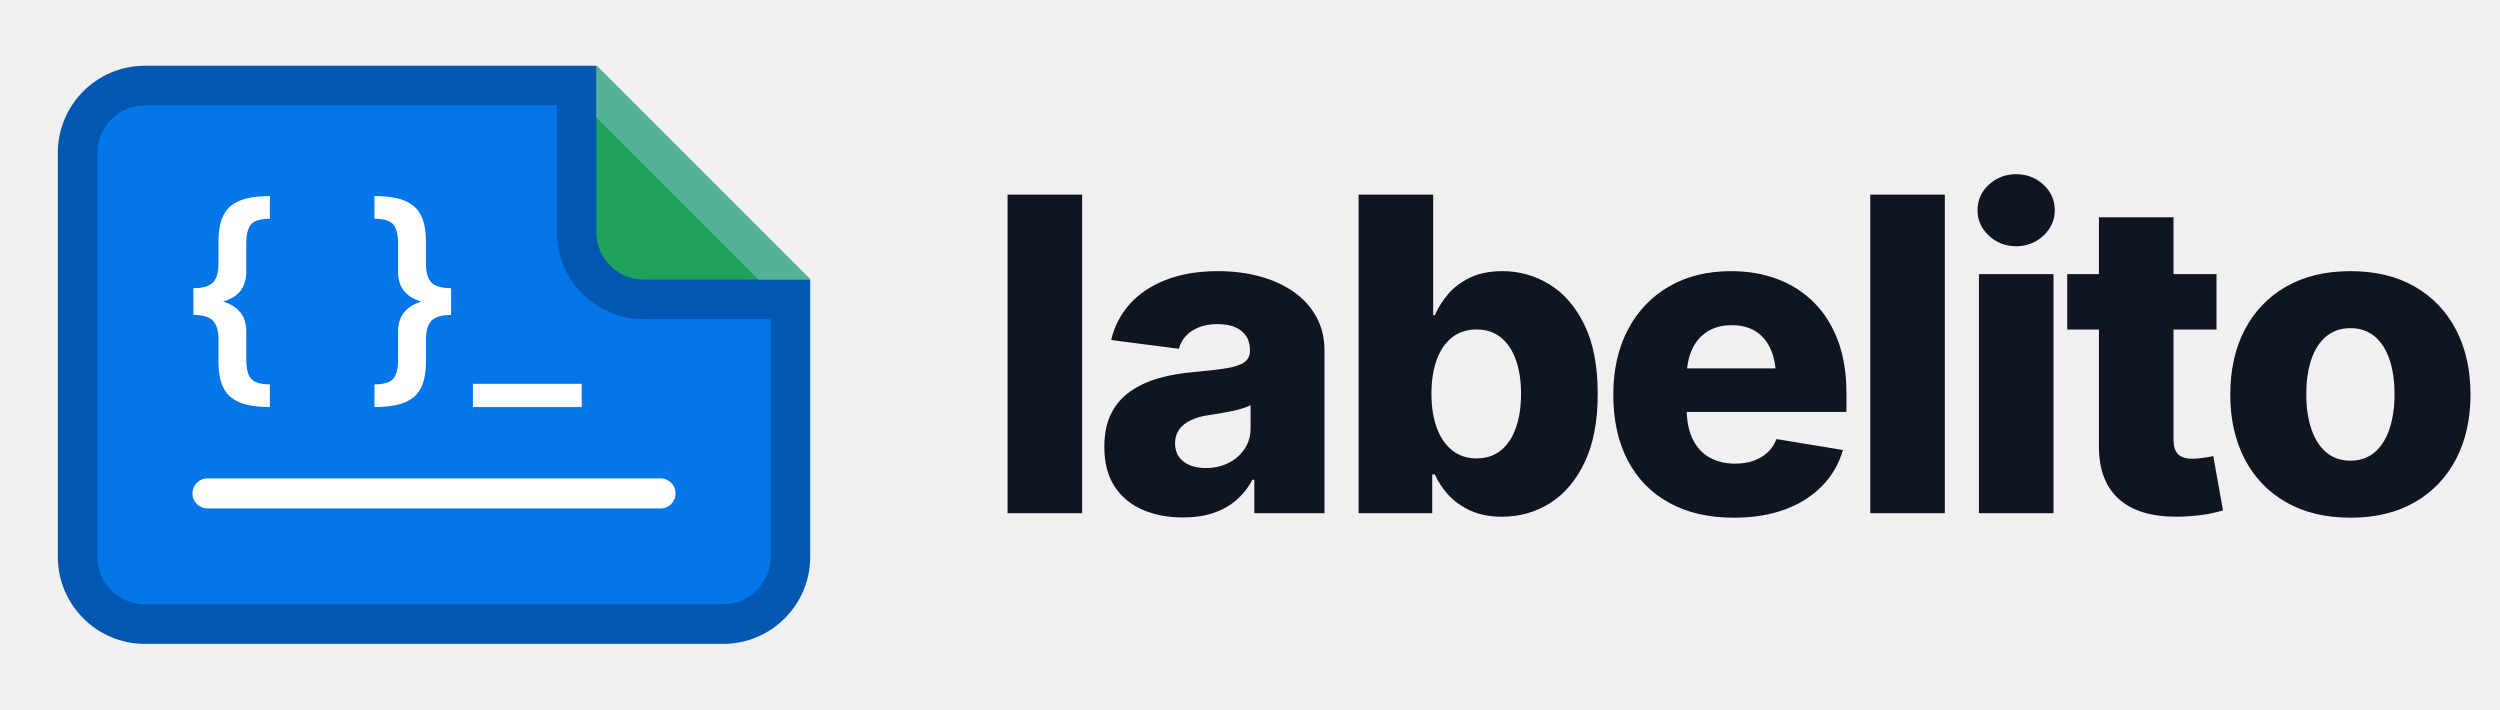
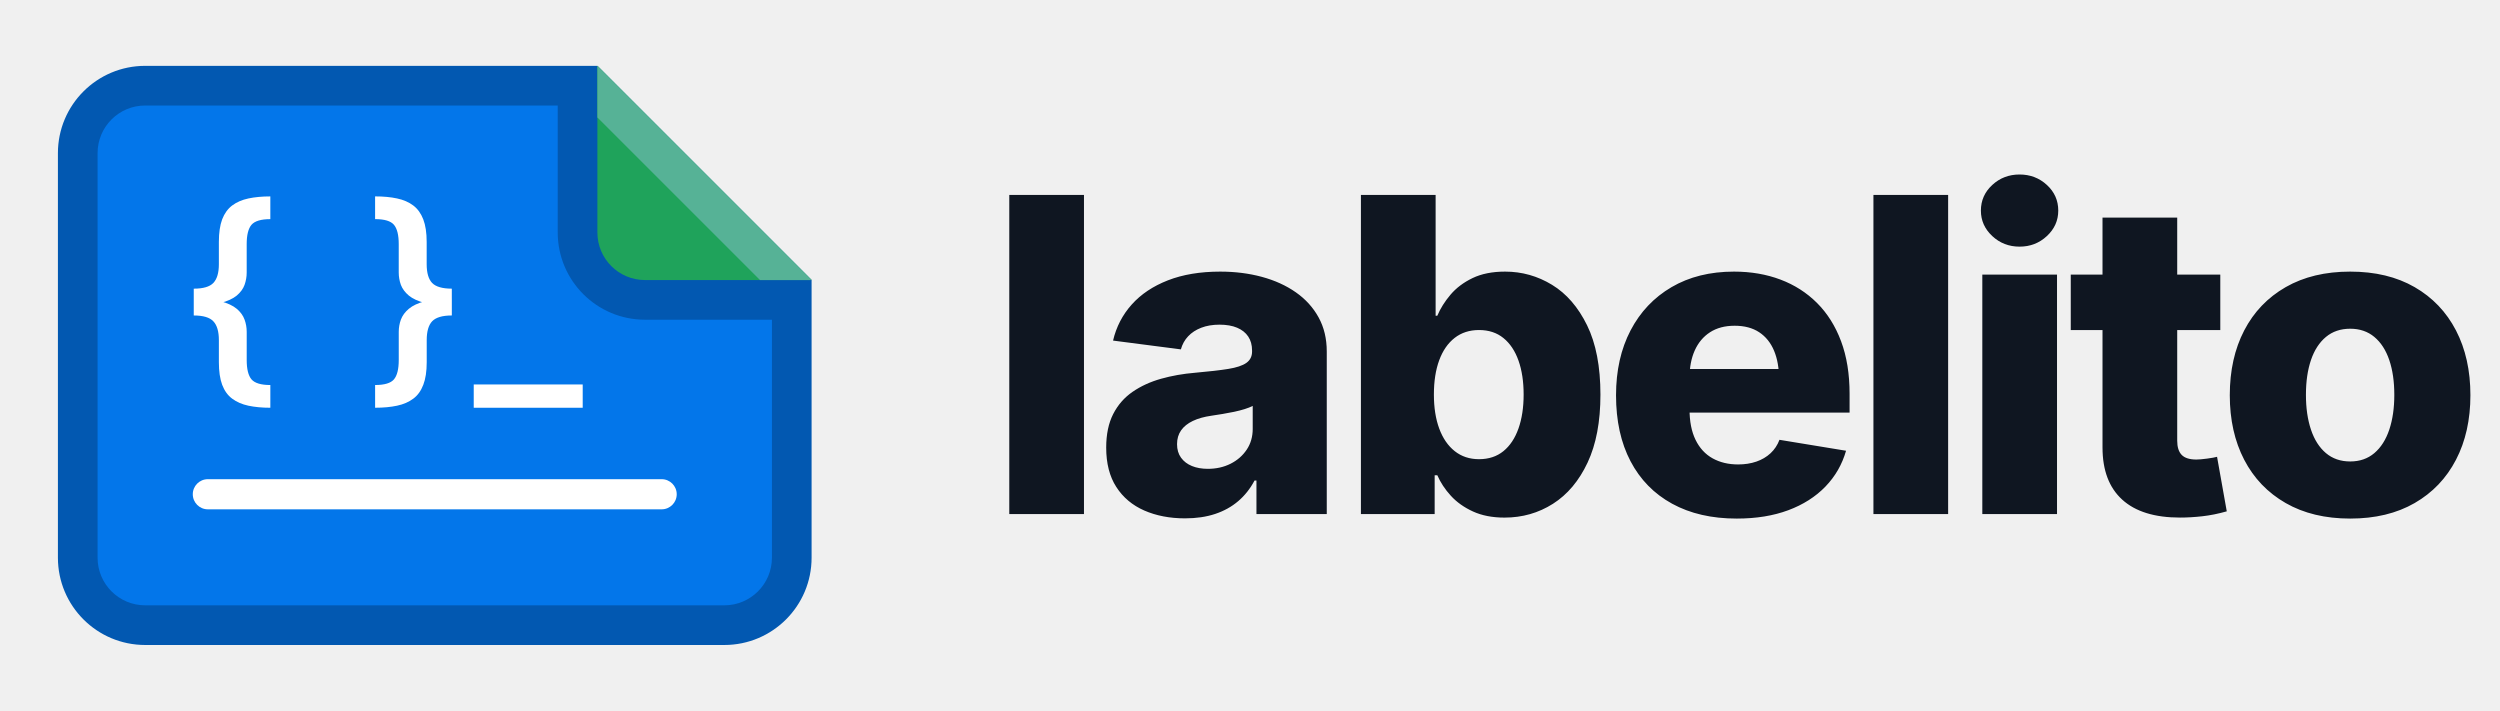
- <svg xmlns="http://www.w3.org/2000/svg" viewBox="-4.8 -4.8 315.657 89.6" role="img" aria-label="labelito">
+ <svg xmlns="http://www.w3.org/2000/svg" viewBox="-4.8 -4.8 315.121 89.6" role="img" aria-label="labelito">
  <g>
    <path d="M 13.5,3.5 H 70.5 L 97.5,30.5 V 65.5 A 11 11 0 0 1 86.5,76.5 H 13.5 A 11 11 0 0 1 2.5,65.5 V 14.5 A 11 11 0 0 1 13.5,3.5 Z" fill="#0258b1" />
    <path d="M 13.5,8.5 H 65.5 V 24.5 A 11 11 0 0 0 76.5,35.5 H 92.5 V 65.5 A 6 6 0 0 1 86.5,71.5 H 13.5 A 6 6 0 0 1 7.5,65.5 V 14.5 A 6 6 0 0 1 13.5,8.5 Z" fill="#0376ea" />
    <path d="M 70.5,3.5 L 97.5,30.5 L 76.5,30.5 A 6 6 0 0 1 70.5,24.5 L 70.5,3.5 Z" fill="#1fa35b" />
    <path d="M 70.5,3.5 L 97.5,30.5 L 90.995,30.5 L 70.5,10.005 Z" fill="#56b296" />
    <path d="M 21.4,55.6 H 78.6 A 1.9 1.9 0 0 1 78.6,59.4 H 21.4 A 1.9 1.9 0 0 1 21.4,55.6 Z" fill="#ffffff" />
    <path d="M 19.622,33.734 L 19.622,31.586 q 1.776,0 2.464,-0.716 q 0.702,-0.73 0.702,-2.363 l 0,-2.807 q 0,-1.733 0.415,-2.85 q 0.43,-1.117 1.26,-1.747 q 0.845,-0.63 2.048,-0.888 q 1.217,-0.258 2.764,-0.258 l 0,2.865 q -1.762,0 -2.378,0.716 q -0.602,0.716 -0.602,2.435 l 0,3.581 q 0,0.802 -0.272,1.561 q -0.272,0.745 -0.988,1.346 q -0.716,0.587 -2.034,0.931 q -1.303,0.344 -3.38,0.344 z m 9.654,12.862 q -1.547,0 -2.764,-0.258 q -1.203,-0.258 -2.048,-0.888 q -0.831,-0.616 -1.26,-1.747 q -0.415,-1.117 -0.415,-2.85 l 0,-2.779 q 0,-1.647 -0.702,-2.378 q -0.687,-0.73 -2.464,-0.73 l 0,-2.148 q 2.077,0 3.38,0.358 q 1.318,0.344 2.034,0.945 q 0.716,0.602 0.988,1.361 q 0.272,0.745 0.272,1.547 l 0,3.552 q 0,1.719 0.602,2.435 q 0.616,0.716 2.378,0.716 z M 19.622,34.966 L 19.622,31.586 l 3.452,0 l 0,3.38 z" fill="#ffffff" aria-label="{" />
    <path d="m 52.15,33.734 q -2.077,0 -3.395,-0.344 q -1.303,-0.344 -2.02,-0.931 q -0.716,-0.602 -1.003,-1.346 q -0.272,-0.759 -0.272,-1.561 l 0,-3.581 q 0,-1.719 -0.602,-2.435 q -0.602,-0.716 -2.378,-0.716 l 0,-2.865 q 1.561,0 2.764,0.258 q 1.217,0.258 2.048,0.888 q 0.831,0.63 1.26,1.747 q 0.43,1.117 0.43,2.85 l 0,2.807 q 0,1.633 0.687,2.363 q 0.702,0.716 2.478,0.716 z m -9.668,12.862 l 0,-2.865 q 1.776,0 2.378,-0.716 q 0.602,-0.716 0.602,-2.435 l 0,-3.552 q 0,-0.802 0.272,-1.547 q 0.286,-0.759 1.003,-1.361 q 0.716,-0.602 2.02,-0.945 q 1.318,-0.358 3.395,-0.358 l 0,2.148 q -1.776,0 -2.478,0.73 q -0.687,0.73 -0.687,2.378 l 0,2.779 q 0,1.733 -0.43,2.85 q -0.43,1.132 -1.26,1.747 q -0.831,0.63 -2.048,0.888 q -1.203,0.258 -2.764,0.258 z M 52.15,34.966 L 48.698,34.966 L 48.698,31.586 l 3.452,0 z" fill="#ffffff" aria-label="}" />
    <path d="M 68.649,43.66 L 68.649,46.596 L 54.913,46.596 l 0,-2.936 z" fill="#ffffff" aria-label="_" />
  </g>
  <g transform="translate(119.301 60) scale(0.027)">
-     <path d="M464.162 -1490.0V0.0H115.439V-1490.0ZM935.999 19.92Q829.239 19.92 745.779 -16.66Q662.32 -53.24 615.12 -126.44Q567.92 -199.64 567.92 -310.4Q567.92 -403.36 600.6 -467.16Q633.279 -530.96 691.079 -570.78Q748.879 -610.6 823.979 -631.78Q899.079 -652.96 983.919 -659.92Q1079.359 -668.36 1137.419 -677.64Q1195.479 -686.92 1222.179 -705.82Q1248.879 -724.72 1248.879 -758.88V-763.36Q1248.879 -802.2 1230.859 -829.039Q1212.839 -855.879 1179.08 -870.099Q1145.32 -884.319 1096.96 -884.319Q1048.881 -884.319 1011.641 -869.959Q974.401 -855.599 950.301 -829.879Q926.201 -804.159 916.561 -768.959L599.92 -809.999Q622.399 -905.919 687.039 -978.239Q751.679 -1050.56 856.019 -1091.28Q960.36 -1132.0 1100.32 -1132.0Q1204.201 -1132.0 1294.701 -1107.48Q1385.201 -1082.96 1453.221 -1035.36Q1521.241 -987.76 1559.421 -918.38Q1597.601 -849 1597.601 -759.04V0.0H1269.359V-156.56H1260.399Q1229.999 -99.32 1183.819 -60.1Q1137.639 -20.88 1075.959 -0.48Q1014.279 19.92 935.999 19.92ZM1042.24 -211.281Q1101.2 -211.281 1148.54 -235.081Q1195.879 -258.881 1223.899 -300.86Q1251.919 -342.84 1251.919 -397.92V-505.039Q1237.119 -497.359 1214.559 -490.279Q1191.999 -483.199 1165.02 -477.479Q1138.04 -471.76 1111.02 -467.4Q1084 -463.04 1059.52 -459.28Q1008.201 -452.04 972.221 -434.82Q936.241 -417.6 917.441 -390.74Q898.642 -363.88 898.642 -326.48Q898.642 -289 917.241 -263.301Q935.841 -237.601 968.081 -224.441Q1000.321 -211.281 1042.24 -211.281ZM2427.321 16.4Q2342.602 16.4 2280.262 -12.12Q2217.922 -40.64 2176.842 -85.62Q2135.762 -130.6 2113.722 -181.36H2101.322V0.0H1757.079V-1490.0H2105.802V-926.08H2113.722Q2135.002 -976.6 2175.082 -1024Q2215.162 -1071.4 2278.022 -1101.7Q2340.882 -1132.0 2430.121 -1132.0Q2548.081 -1132.0 2649.261 -1070.36Q2750.441 -1008.72 2812.841 -881.5Q2875.241 -754.28 2875.241 -557.52Q2875.241 -368.12 2815.241 -240.4Q2755.241 -112.68 2653.681 -48.14Q2552.121 16.4 2427.321 16.4ZM2308.36 -256.322Q2376.12 -256.322 2422.299 -293.821Q2468.479 -331.321 2492.579 -399.461Q2516.679 -467.6 2516.679 -558.0Q2516.679 -648.92 2492.699 -716.579Q2468.719 -784.239 2422.539 -821.759Q2376.36 -859.279 2308.36 -859.279Q2241.841 -859.279 2194.641 -822.479Q2147.441 -785.679 2122.581 -718.259Q2097.722 -650.84 2097.722 -558.0Q2097.722 -466.68 2122.701 -399.041Q2147.681 -331.401 2195.001 -293.861Q2242.321 -256.322 2308.36 -256.322ZM3511.56 20.96Q3336.64 20.96 3210.02 -48.38Q3083.4 -117.72 3015.72 -246.72Q2948.04 -375.72 2948.04 -554.56Q2948.04 -727.32 3015.74 -857.18Q3083.44 -987.04 3207.2 -1059.52Q3330.96 -1132 3498.92 -1132.0Q3616.801 -1132.0 3715.461 -1094.9Q3814.121 -1057.8 3886.521 -985.46Q3958.921 -913.12 3998.641 -806.88Q4038.361 -700.64 4038.361 -561.6V-473.68H3071.56V-677.36H3872.2L3709.159 -628.96Q3709.159 -707.04 3685.679 -762.9Q3662.199 -818.759 3616.24 -849.019Q3570.28 -879.279 3501.96 -879.279Q3433.641 -879.279 3386.721 -848.779Q3339.801 -818.279 3315.481 -763.86Q3291.162 -709.44 3291.162 -635.92V-490.08Q3291.162 -404.08 3319.341 -346.46Q3347.521 -288.841 3398.801 -260.301Q3450.081 -231.761 3517.88 -231.761Q3564.88 -231.761 3603.3 -245.061Q3641.72 -258.361 3669.319 -283.941Q3696.919 -309.521 3711.079 -346.76L4021.881 -295.72Q3994.361 -199.56 3925.521 -128.34Q3856.681 -57.12 3752.261 -18.08Q3647.84 20.96 3511.56 20.96ZM4498.442 -1490.0V0.0H4149.719V-1490.0ZM4658.039 0.0V-1118.0H5006.762V0.0ZM4831.881 -1248.559Q4757.32 -1248.559 4704.36 -1298.04Q4651.4 -1347.521 4651.4 -1416.794Q4651.4 -1487.48 4704.36 -1536.42Q4757.32 -1585.361 4831.881 -1585.361Q4906.464 -1585.361 4959.532 -1536.502Q5012.601 -1487.643 5012.601 -1416.833Q5012.601 -1347.44 4959.532 -1298Q4906.464 -1248.559 4831.881 -1248.559ZM5769.002 -1118.0V-859.119H5070.92V-1118ZM5219.16 -1384.0H5567.882V-342.441Q5567.882 -297.841 5588.882 -276.261Q5609.882 -254.681 5657.321 -254.681Q5675.081 -254.681 5707.661 -259.061Q5740.242 -263.441 5753.881 -267.441L5799.242 -12.84Q5740.081 4.0 5685.201 10.14Q5630.321 16.28 5580.88 16.28Q5403.2 16.28 5311.18 -67.44Q5219.16 -151.16 5219.16 -310.96ZM6395.52 20.96Q6220.72 20.96 6094.44 -51.42Q5968.16 -123.8 5900.74 -253.42Q5833.32 -383.04 5833.32 -555.04Q5833.32 -727.76 5900.74 -857.5Q5968.16 -987.24 6094.44 -1059.62Q6220.72 -1132.0 6395.52 -1132.0Q6570.561 -1132.0 6696.201 -1059.62Q6821.841 -987.24 6889.261 -857.5Q6956.681 -727.76 6956.681 -555.04Q6956.681 -383.04 6889.261 -253.42Q6821.841 -123.8 6696.201 -51.42Q6570.561 20.96 6395.52 20.96ZM6395.52 -245.681Q6462.16 -245.681 6508.179 -284.681Q6554.199 -323.681 6577.799 -393.861Q6601.399 -464.04 6601.399 -556.56Q6601.399 -650.08 6577.799 -719.359Q6554.199 -788.639 6508.179 -826.999Q6462.16 -865.359 6395.52 -865.359Q6328.361 -865.359 6282.201 -826.999Q6236.042 -788.639 6212.442 -719.479Q6188.842 -650.32 6188.842 -556.56Q6188.842 -464.04 6212.442 -393.861Q6236.042 -323.681 6282.201 -284.681Q6328.361 -245.681 6395.52 -245.681Z" fill="#0F1621" />
+     <path d="M464.162 -1490.0V0.0H115.439V-1490.0ZM935.999 19.92Q829.239 19.92 745.779 -16.66Q662.32 -53.24 615.12 -126.44Q567.92 -199.64 567.92 -310.4Q567.92 -403.36 600.6 -467.16Q633.279 -530.96 691.079 -570.78Q748.879 -610.6 823.979 -631.78Q899.079 -652.96 983.919 -659.92Q1079.359 -668.36 1137.419 -677.64Q1195.479 -686.92 1222.179 -705.82Q1248.879 -724.72 1248.879 -758.88V-763.36Q1248.879 -802.2 1230.859 -829.039Q1212.839 -855.879 1179.08 -870.099Q1145.32 -884.319 1096.96 -884.319Q1048.881 -884.319 1011.641 -869.959Q974.401 -855.599 950.301 -829.879Q926.201 -804.159 916.561 -768.959L599.92 -809.999Q622.399 -905.919 687.039 -978.239Q751.679 -1050.56 856.019 -1091.28Q960.36 -1132.0 1100.32 -1132.0Q1204.201 -1132.0 1294.701 -1107.48Q1385.201 -1082.96 1453.221 -1035.36Q1521.241 -987.76 1559.421 -918.38Q1597.601 -849 1597.601 -759.04V0.0H1269.359V-156.56H1260.399Q1229.999 -99.32 1183.819 -60.1Q1137.639 -20.88 1075.959 -0.48Q1014.279 19.92 935.999 19.92ZM1042.24 -211.281Q1101.2 -211.281 1148.54 -235.081Q1195.879 -258.881 1223.899 -300.86Q1251.919 -342.84 1251.919 -397.92V-505.039Q1237.119 -497.359 1214.559 -490.279Q1191.999 -483.199 1165.02 -477.479Q1138.04 -471.76 1111.02 -467.4Q1084 -463.04 1059.52 -459.28Q1008.201 -452.04 972.221 -434.82Q936.241 -417.6 917.441 -390.74Q898.642 -363.88 898.642 -326.48Q898.642 -289 917.241 -263.301Q935.841 -237.601 968.081 -224.441Q1000.321 -211.281 1042.24 -211.281ZM2427.321 16.4Q2342.602 16.4 2280.262 -12.12Q2217.922 -40.64 2176.842 -85.62Q2135.762 -130.6 2113.722 -181.36H2101.322V0.0H1757.079V-1490.0H2105.802V-926.08H2113.722Q2135.002 -976.6 2175.082 -1024Q2215.162 -1071.4 2278.022 -1101.7Q2340.882 -1132.0 2430.121 -1132.0Q2548.081 -1132.0 2649.261 -1070.36Q2750.441 -1008.72 2812.841 -881.5Q2875.241 -754.28 2875.241 -557.52Q2875.241 -368.12 2815.241 -240.4Q2755.241 -112.68 2653.681 -48.14Q2552.121 16.4 2427.321 16.4ZM2308.36 -256.322Q2376.12 -256.322 2422.299 -293.821Q2468.479 -331.321 2492.579 -399.461Q2516.679 -467.6 2516.679 -558.0Q2516.679 -648.92 2492.699 -716.579Q2468.719 -784.239 2422.539 -821.759Q2376.36 -859.279 2308.36 -859.279Q2241.841 -859.279 2194.641 -822.479Q2147.441 -785.679 2122.581 -718.259Q2097.722 -650.84 2097.722 -558.0Q2097.722 -466.68 2122.701 -399.041Q2147.681 -331.401 2195.001 -293.861Q2242.321 -256.322 2308.36 -256.322ZM3511.56 20.96Q3336.64 20.96 3210.02 -48.38Q3083.4 -117.72 3015.72 -246.72Q2948.04 -375.72 2948.04 -554.56Q2948.04 -727.32 3015.74 -857.18Q3083.44 -987.04 3207.2 -1059.52Q3330.96 -1132 3498.92 -1132.0Q3616.801 -1132.0 3715.461 -1094.9Q3814.121 -1057.8 3886.521 -985.46Q3958.921 -913.12 3998.641 -806.88Q4038.361 -700.64 4038.361 -561.6V-473.68H3071.56V-677.36H3872.2L3709.159 -628.96Q3709.159 -707.04 3685.679 -762.9Q3662.199 -818.759 3616.24 -849.019Q3570.28 -879.279 3501.96 -879.279Q3433.641 -879.279 3386.721 -848.779Q3339.801 -818.279 3315.481 -763.86Q3291.162 -709.44 3291.162 -635.92V-490.08Q3291.162 -404.08 3319.341 -346.46Q3347.521 -288.841 3398.801 -260.301Q3450.081 -231.761 3517.88 -231.761Q3564.88 -231.761 3603.3 -245.061Q3641.72 -258.361 3669.319 -283.941Q3696.919 -309.521 3711.079 -346.76L4021.881 -295.72Q3994.361 -199.56 3925.521 -128.34Q3856.681 -57.12 3752.261 -18.08Q3647.84 20.96 3511.56 20.96ZM4498.442 -1490.0V0.0H4149.719V-1490.0ZM4658.039 0.0V-1118.0H5006.762V0.0ZM4831.881 -1248.559Q4757.32 -1248.559 4704.36 -1298.04Q4651.4 -1347.521 4651.4 -1416.794Q4651.4 -1487.48 4704.36 -1536.42Q4757.32 -1585.361 4831.881 -1585.361Q4906.464 -1585.361 4959.532 -1536.502Q5012.601 -1487.643 5012.601 -1416.833Q5012.601 -1347.44 4959.532 -1298Q4906.464 -1248.559 4831.881 -1248.559ZM5769.002 -1118.0V-859.119H5070.92V-1118ZM5219.16 -1384.0H5567.882V-342.441Q5567.882 -297.841 5588.882 -276.261Q5609.882 -254.681 5657.321 -254.681Q5675.081 -254.681 5707.661 -259.061Q5740.242 -263.441 5753.881 -267.441L5799.242 -12.84Q5740.081 4.0 5685.201 10.14Q5630.321 16.28 5580.88 16.28Q5403.2 16.28 5311.18 -67.44Q5219.16 -151.16 5219.16 -310.96ZM6375.52 20.96Q6200.72 20.96 6074.44 -51.42Q5948.16 -123.8 5880.74 -253.42Q5813.32 -383.04 5813.32 -555.04Q5813.32 -727.76 5880.74 -857.5Q5948.16 -987.24 6074.44 -1059.62Q6200.72 -1132.0 6375.52 -1132.0Q6550.561 -1132.0 6676.201 -1059.62Q6801.841 -987.24 6869.261 -857.5Q6936.681 -727.76 6936.681 -555.04Q6936.681 -383.04 6869.261 -253.42Q6801.841 -123.8 6676.201 -51.42Q6550.561 20.96 6375.52 20.96ZM6375.52 -245.681Q6442.16 -245.681 6488.179 -284.681Q6534.199 -323.681 6557.799 -393.861Q6581.399 -464.04 6581.399 -556.56Q6581.399 -650.08 6557.799 -719.359Q6534.199 -788.639 6488.179 -826.999Q6442.16 -865.359 6375.52 -865.359Q6308.361 -865.359 6262.201 -826.999Q6216.042 -788.639 6192.442 -719.479Q6168.842 -650.32 6168.842 -556.56Q6168.842 -464.04 6192.442 -393.861Q6216.042 -323.681 6262.201 -284.681Q6308.361 -245.681 6375.52 -245.681Z" fill="#0F1621" />
  </g>
</svg>
